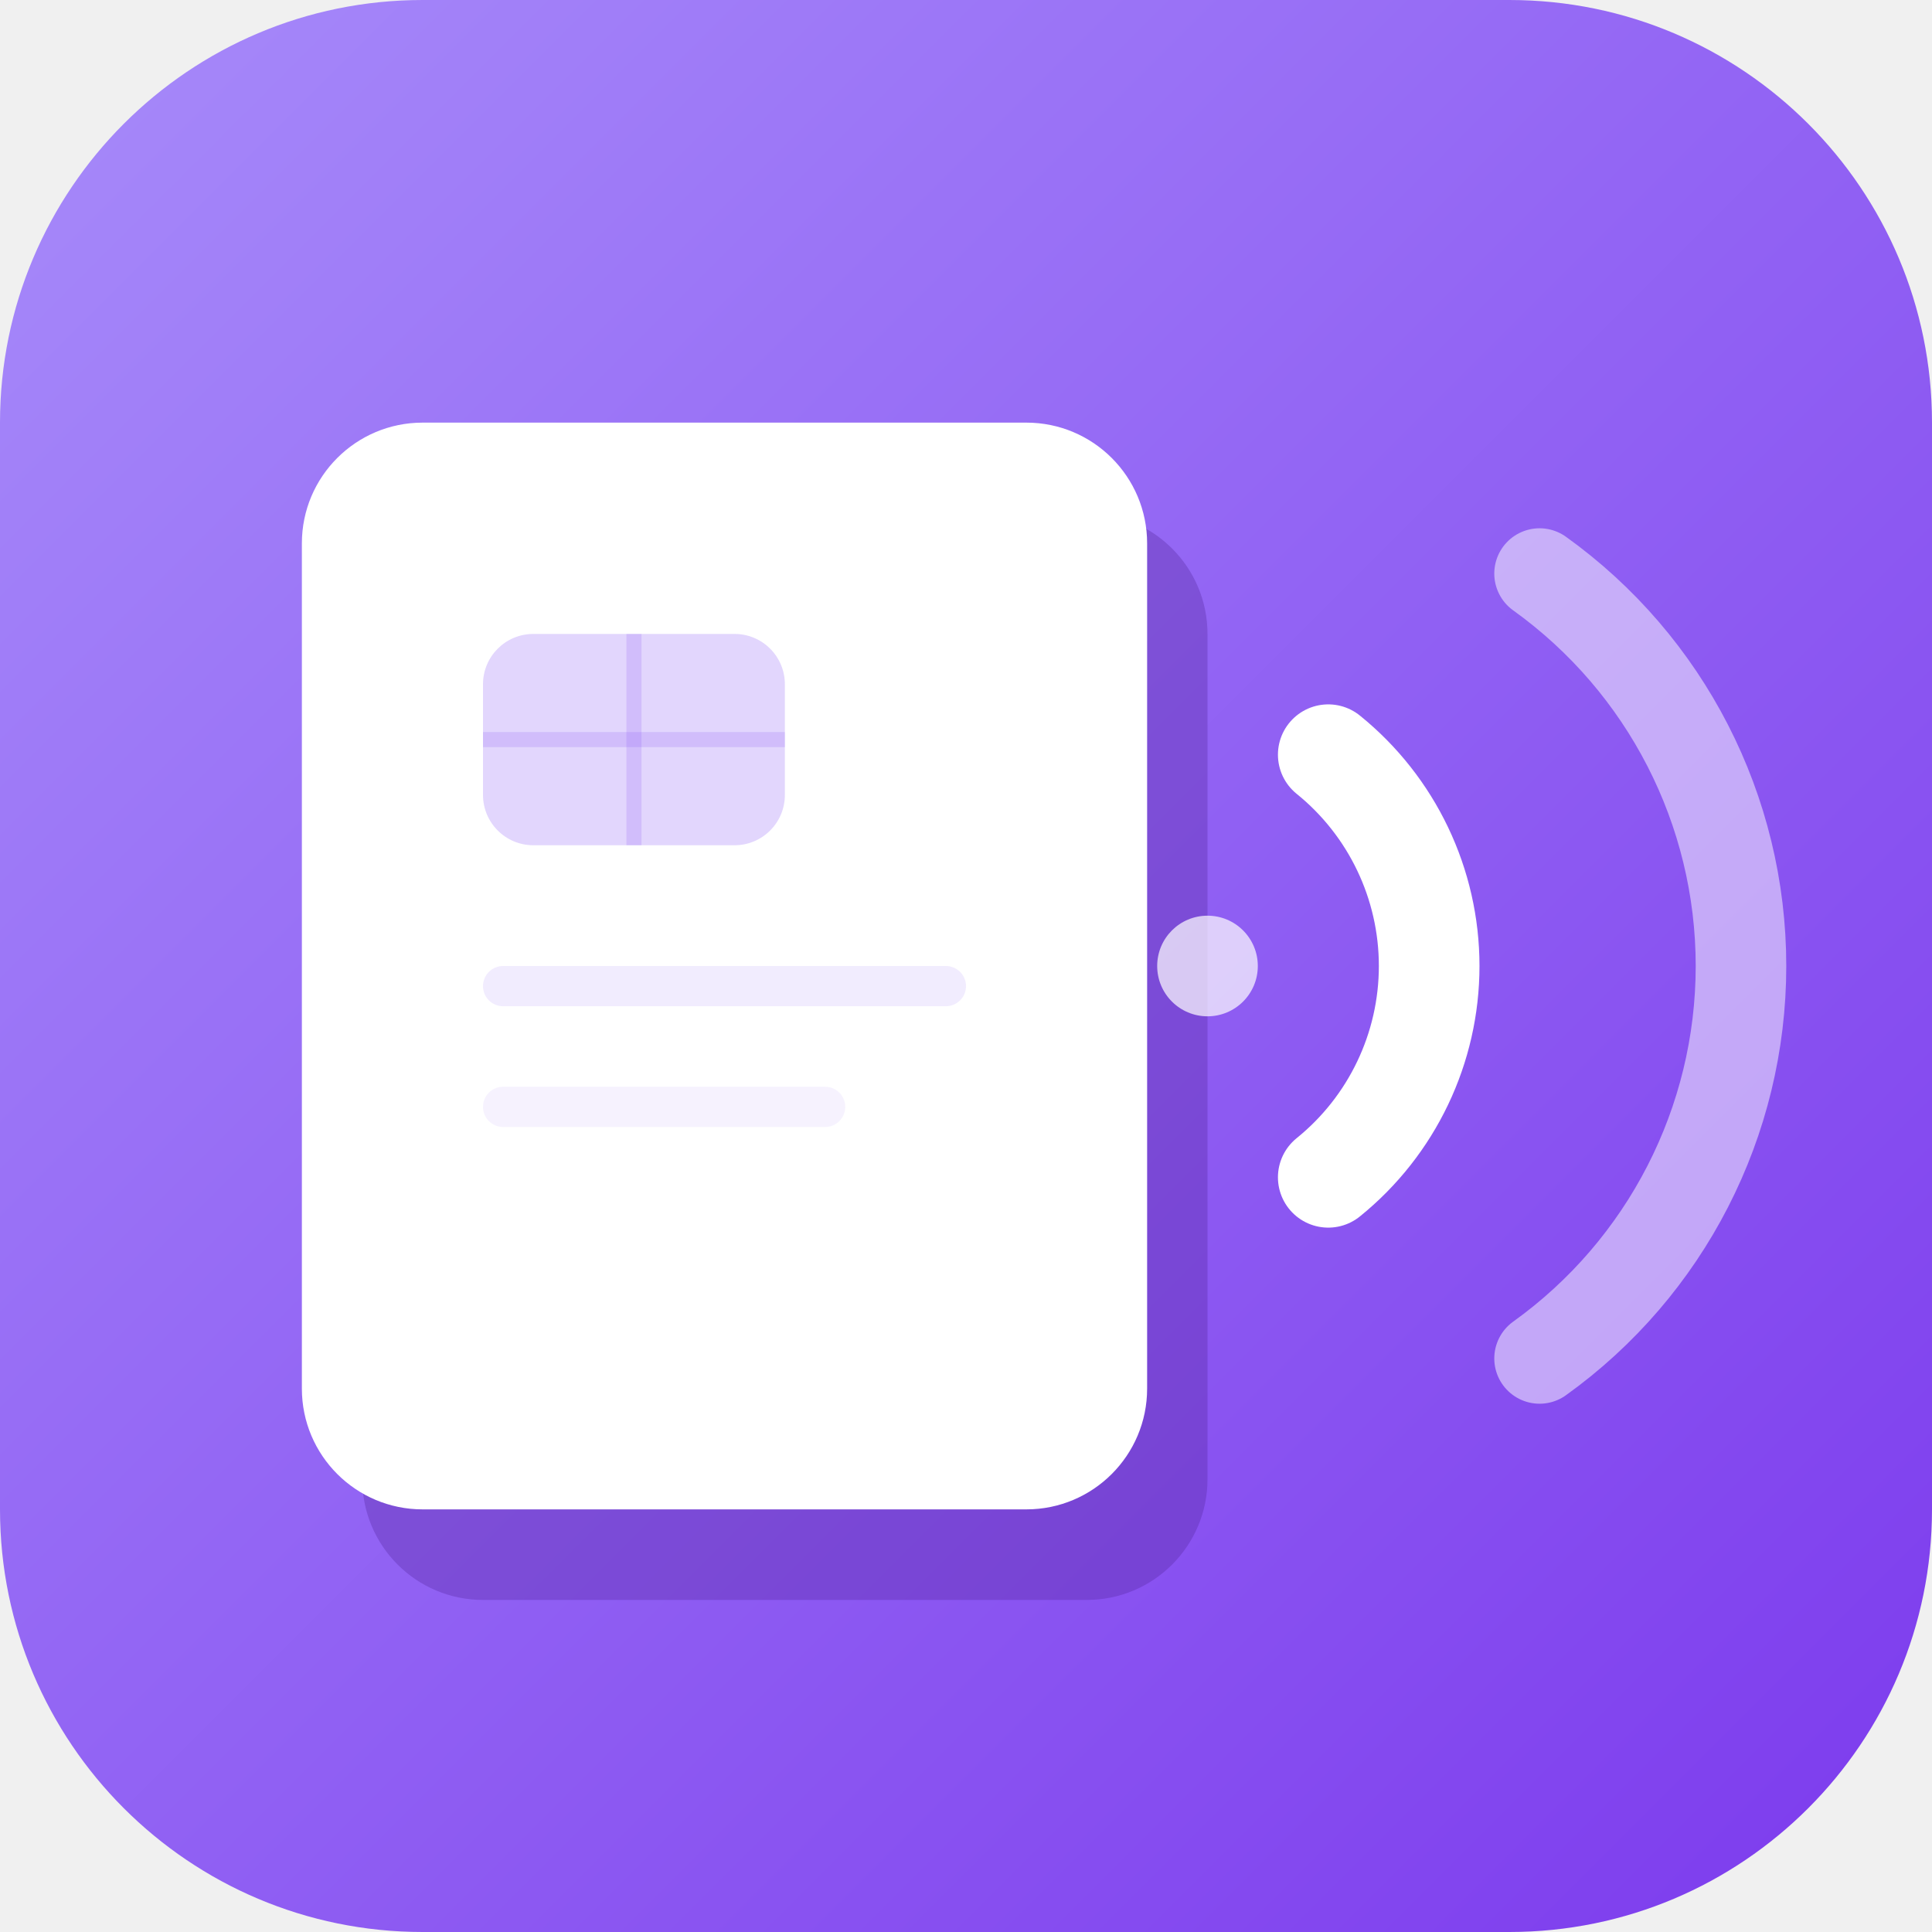
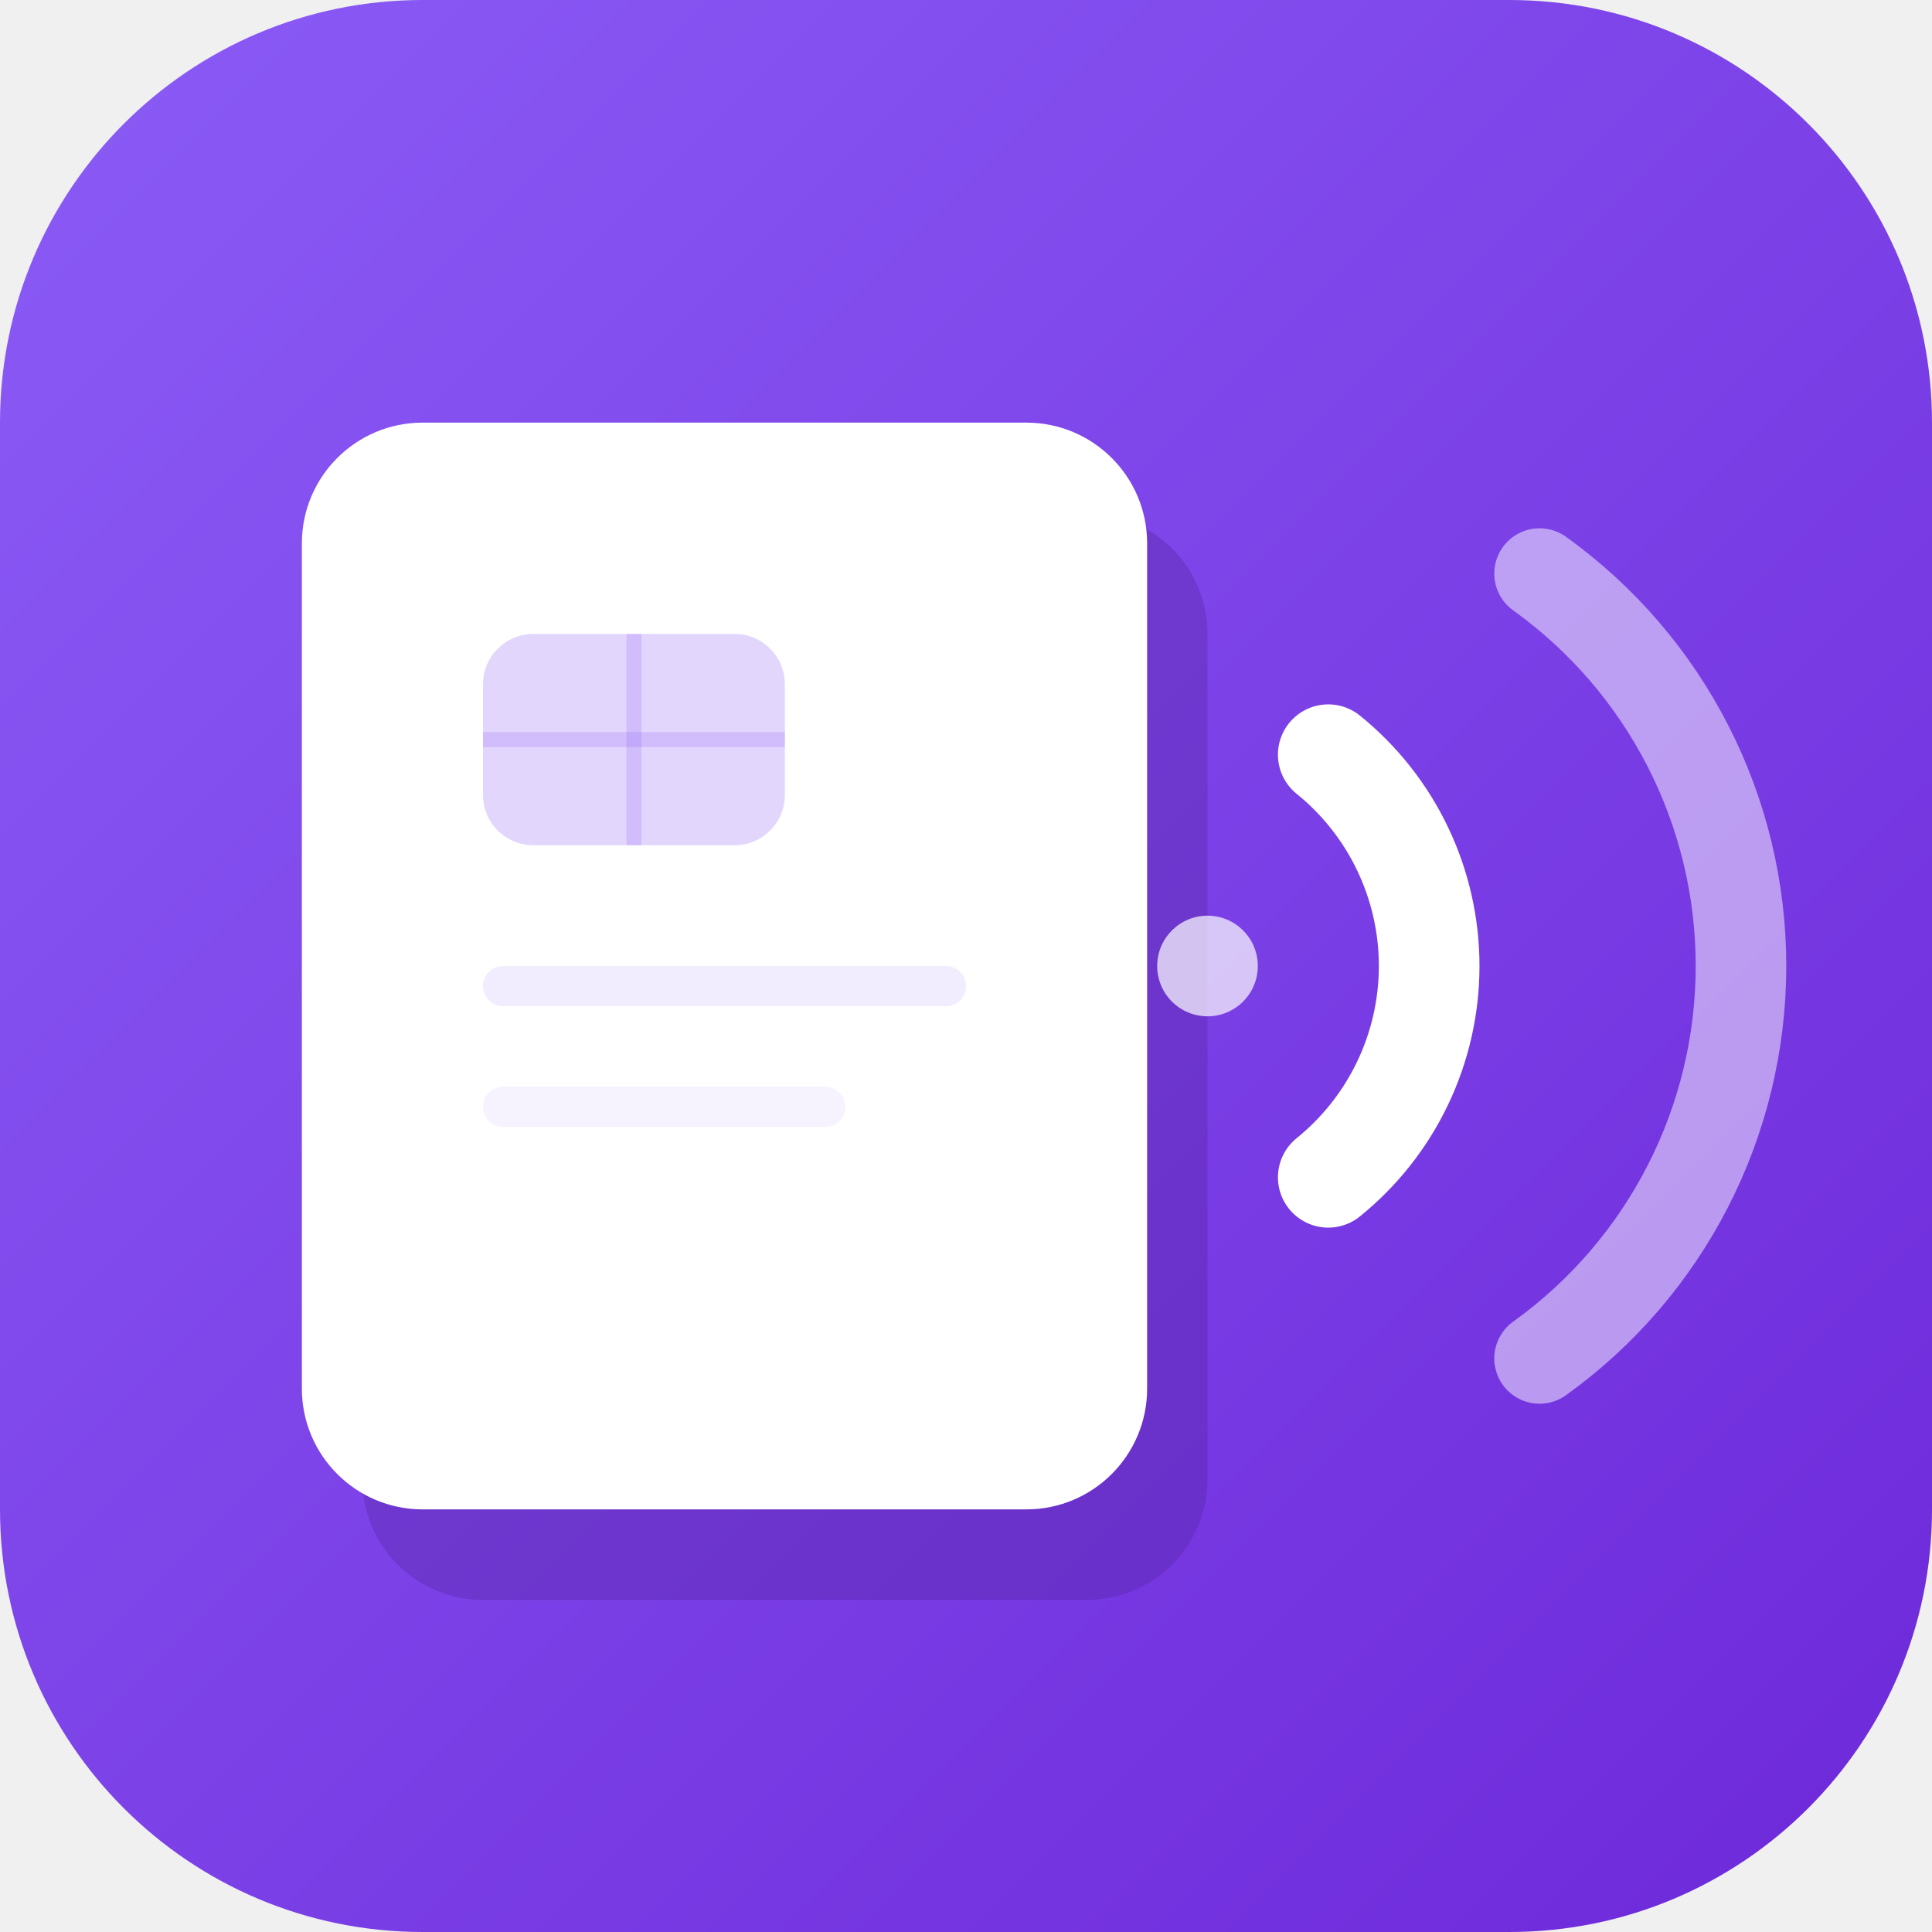
<svg xmlns="http://www.w3.org/2000/svg" viewBox="0 0 192 192" fill="none">
  <defs>
    <linearGradient id="bg" x1="0" y1="0" x2="192" y2="192" gradientUnits="userSpaceOnUse">
-       <stop stop-color="#a78bfa" />
-       <stop offset="1" stop-color="#7c3aed" />
+       <stop stop-color="#8b5cf6" />
+       <stop offset="1" stop-color="#6d28d9" />
    </linearGradient>
  </defs>
  <rect width="192" height="192" rx="42" fill="url(#bg)" />
  <rect x="36" y="51" width="84" height="108" rx="12" fill="#4c1d95" opacity="0.3" />
  <rect x="30" y="42" width="84" height="108" rx="12" fill="white" />
  <rect x="48" y="63" width="30" height="21" rx="5" fill="#8b5cf6" opacity="0.25" />
  <line x1="63" y1="63" x2="63" y2="84" stroke="#8b5cf6" stroke-width="1.5" opacity="0.2" />
  <line x1="48" y1="73.5" x2="78" y2="73.5" stroke="#8b5cf6" stroke-width="1.5" opacity="0.2" />
  <rect x="48" y="96" width="48" height="4" rx="2" fill="#8b5cf6" opacity="0.12" />
  <rect x="48" y="108" width="36" height="4" rx="2" fill="#8b5cf6" opacity="0.08" />
  <path d="M132 75a27 27 0 010 42" stroke="white" stroke-width="10" stroke-linecap="round" />
  <path d="M153 57a48 48 0 010 78" stroke="white" stroke-width="9" stroke-linecap="round" opacity="0.5" />
  <circle cx="120" cy="96" r="5" fill="white" opacity="0.7" />
</svg>
